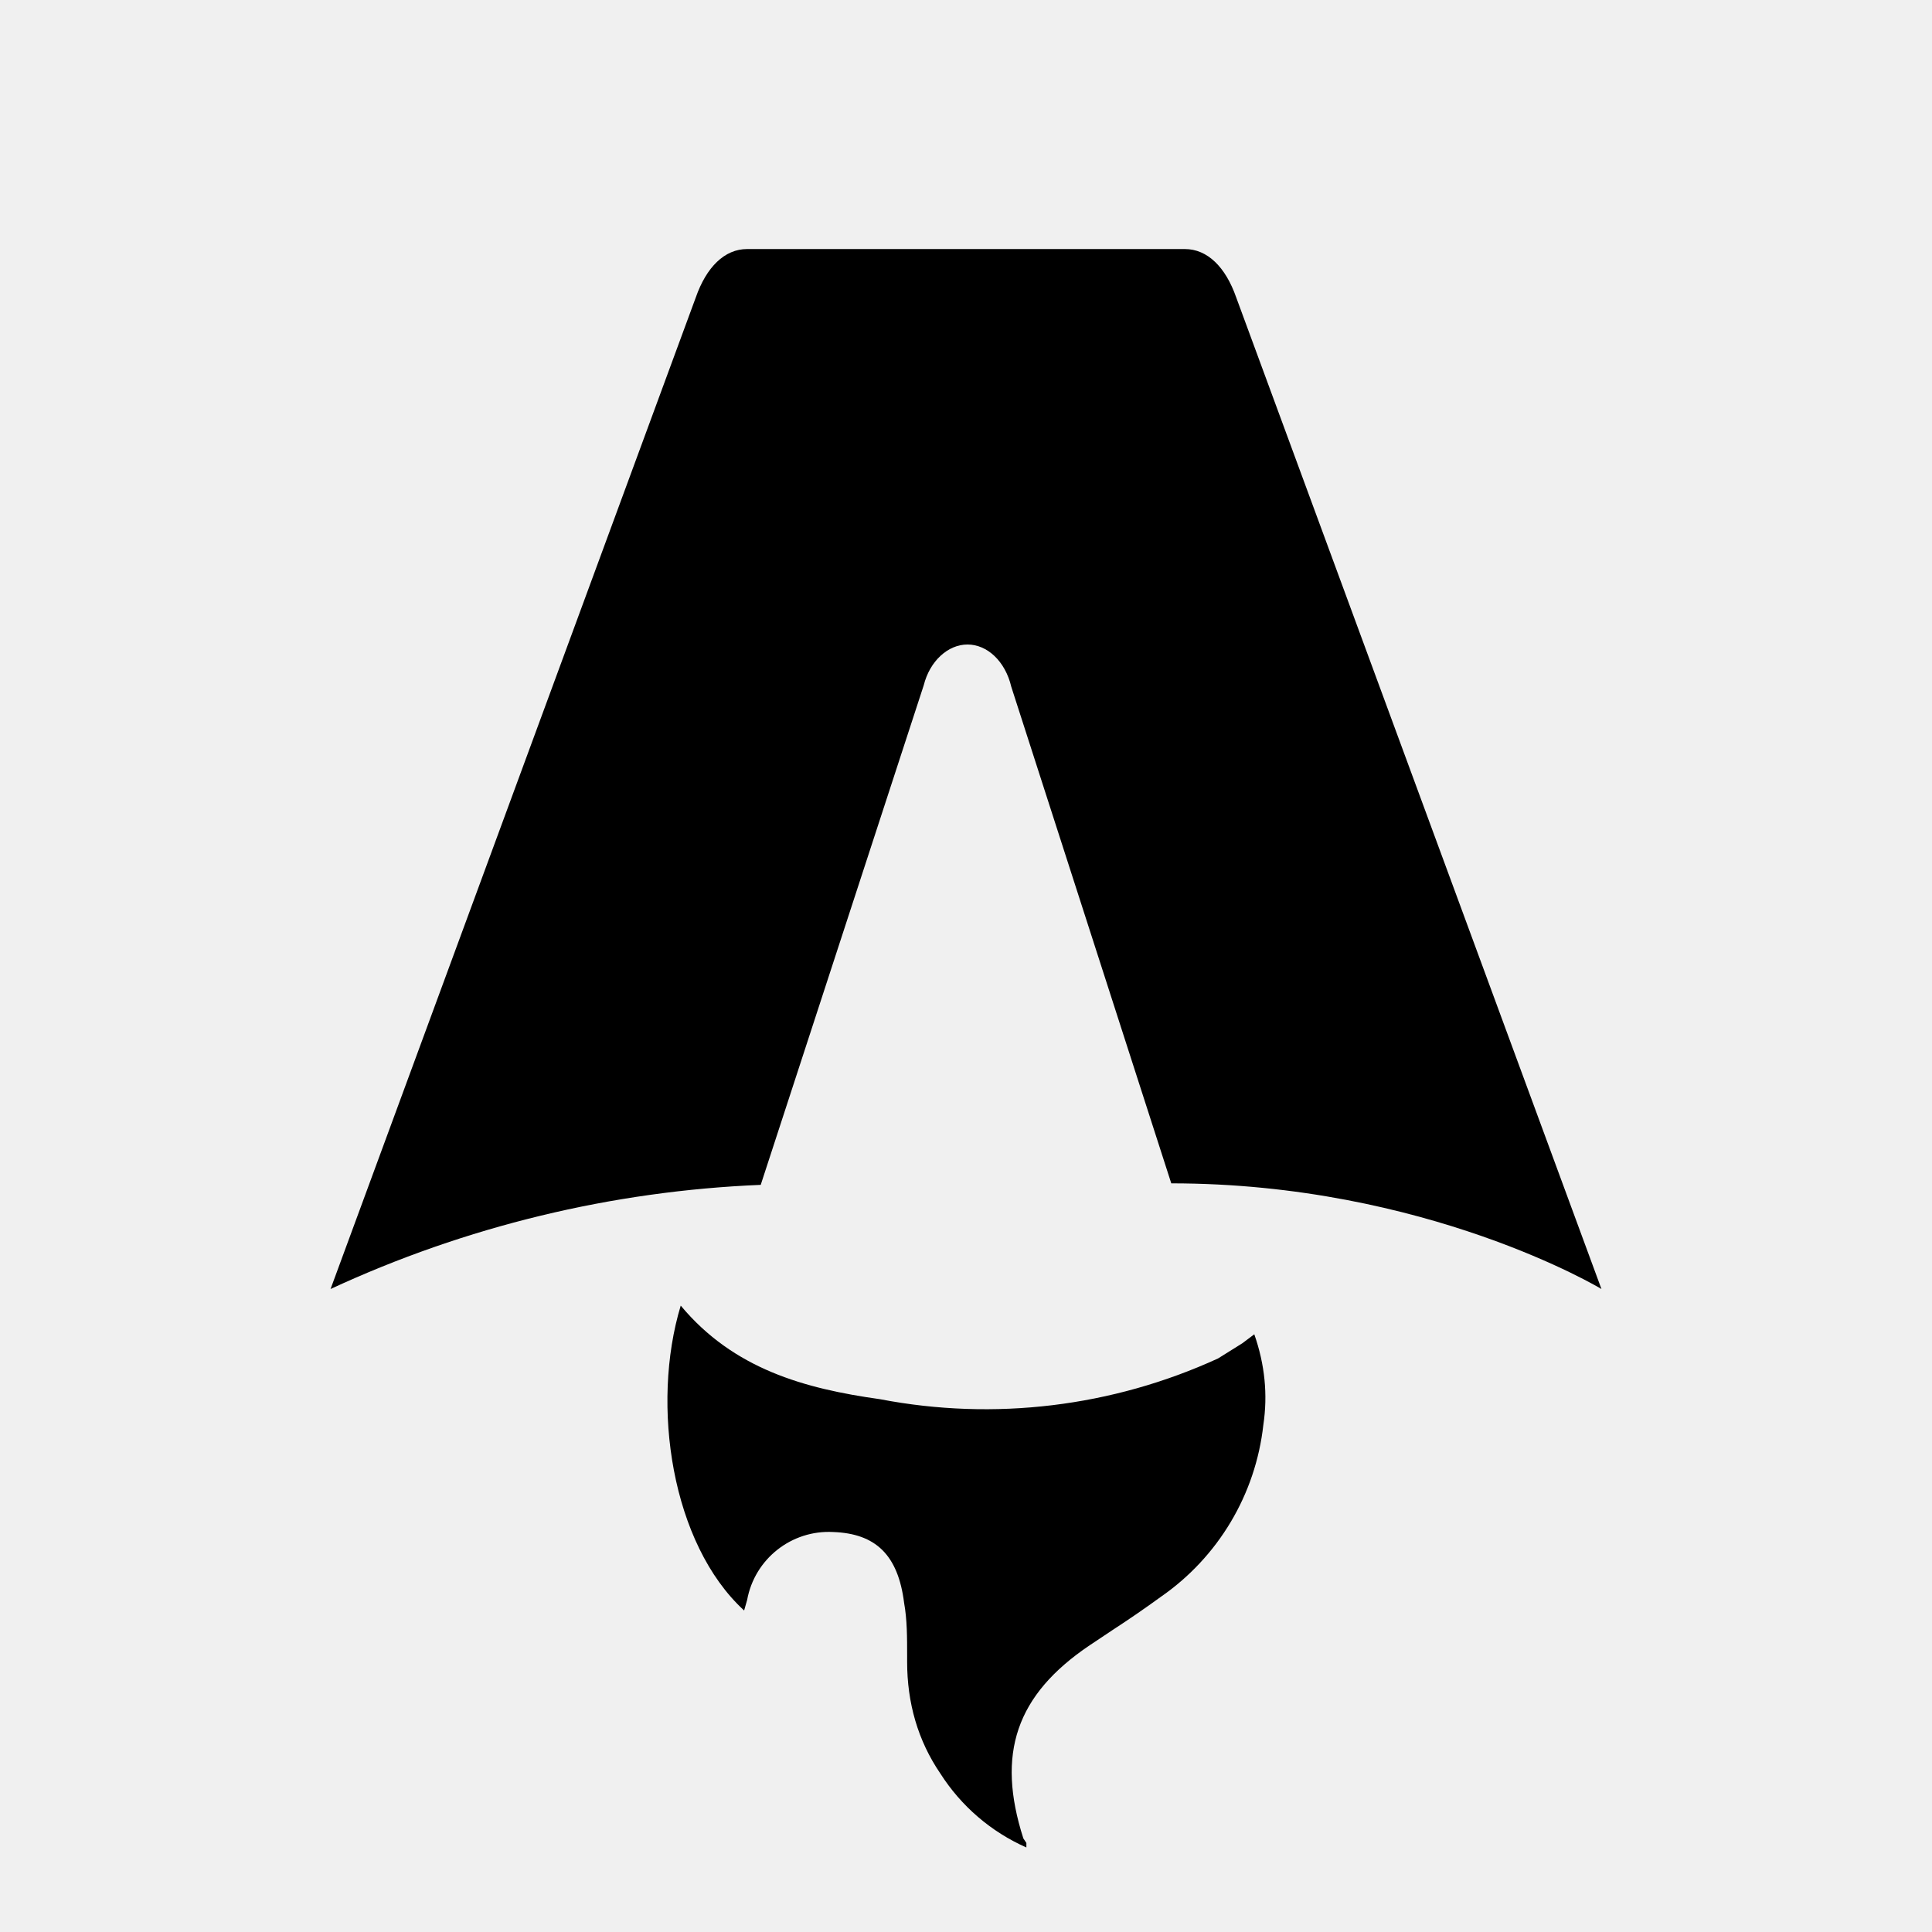
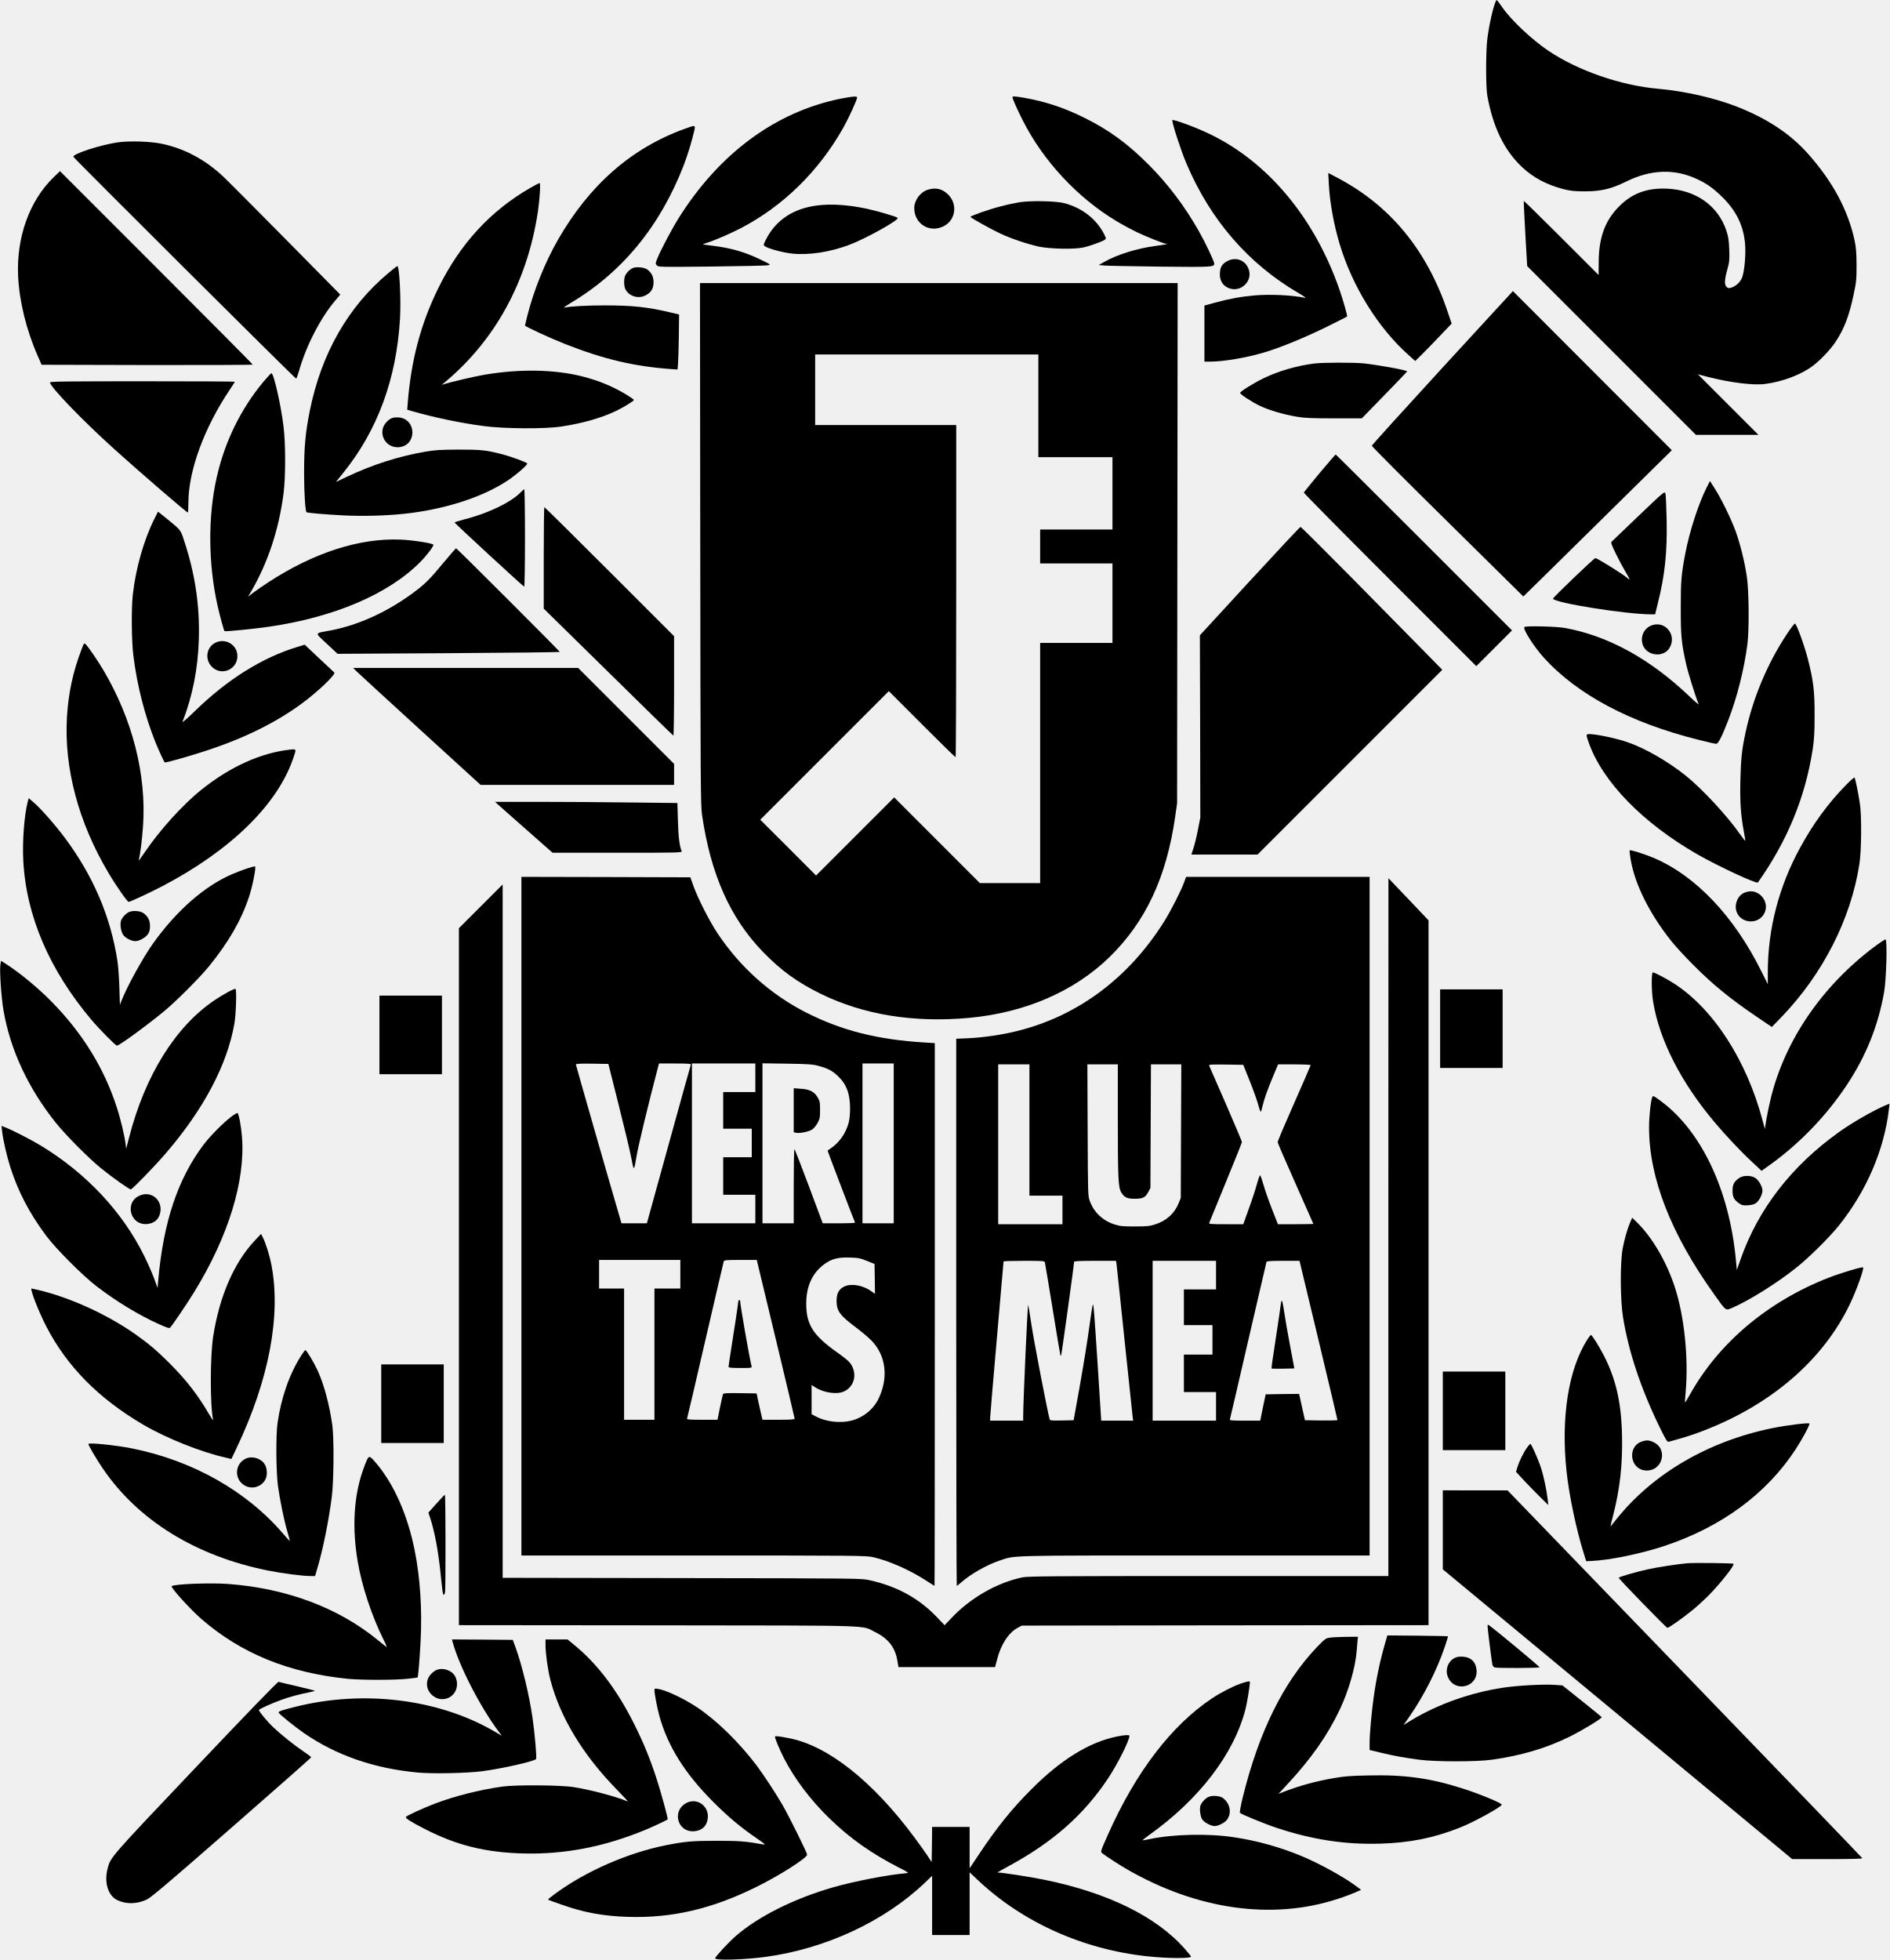
- <svg xmlns="http://www.w3.org/2000/svg" fill="none" viewBox="0 0 128 128">
-   <path d="M50.4 78.5a75.1 75.1 0 0 0-28.5 6.9l24.2-65.7c.7-2 1.9-3.2 3.4-3.2h29c1.5 0 2.7 1.2 3.4 3.2l24.2 65.7s-11.6-7-28.5-7L67 45.5c-.4-1.7-1.6-2.8-2.9-2.8-1.3 0-2.5 1.1-2.9 2.7L50.4 78.5Zm-1.1 28.2Zm-4.2-20.2c-2 6.6-.6 15.8 4.2 20.2a17.5 17.5 0 0 1 .2-.7 5.5 5.5 0 0 1 5.7-4.5c2.8.1 4.3 1.5 4.7 4.7.2 1.1.2 2.3.2 3.5v.4c0 2.7.7 5.2 2.2 7.4a13 13 0 0 0 5.7 4.9v-.3l-.2-.3c-1.8-5.6-.5-9.5 4.4-12.8l1.5-1a73 73 0 0 0 3.2-2.2 16 16 0 0 0 6.8-11.4c.3-2 .1-4-.6-6l-.8.6-1.6 1a37 37 0 0 1-22.4 2.7c-5-.7-9.7-2-13.2-6.2Z" />
-   <style>
-         path { fill: #000; }
-         @media (prefers-color-scheme: dark) {
-             path { fill: #FFF; }
-         }
-     </style>
+ <svg xmlns="http://www.w3.org/2000/svg" version="1.0" width="2116pt" height="2195pt" viewBox="0 0 2116 2195" preserveAspectRatio="xMidYMid meet">
+   <g transform="translate(0,2195) scale(0.1,-0.1)" fill="#000000" stroke="none">
+     <path d="M16757 21943 c-29 -51 -79 -270 -99 -433 -17 -142 -17 -533 0 -630 64 -354 189 -612 389 -801 126 -118 272 -196 460 -246 81 -21 122 -25 233 -26 186 -1 305 26 470 108 275 137 542 148 794 31 103 -47 174 -96 267 -184 176 -166 263 -345 276 -567 6 -115 -9 -278 -33 -348 -18 -52 -67 -100 -122 -118 -28 -9 -36 -8 -53 7 -27 24 -25 79 7 194 24 86 26 107 22 225 -4 108 -10 144 -33 214 -94 278 -341 453 -661 468 -212 10 -374 -45 -512 -172 -178 -165 -255 -360 -256 -652 l-1 -143 -417 417 c-230 229 -419 415 -421 413 -2 -3 6 -168 17 -368 l21 -362 945 -945 945 -945 350 0 350 0 -339 339 -339 339 112 -29 c249 -64 508 -96 639 -79 198 25 405 104 538 204 80 60 199 185 252 266 98 148 153 293 203 530 30 141 33 170 33 330 -1 141 -5 195 -22 277 -73 339 -244 659 -522 971 -196 221 -453 392 -792 526 -250 98 -587 175 -878 201 -424 36 -909 204 -1240 428 -187 127 -414 341 -514 485 -59 84 -62 87 -69 75z" />
+     <path d="M9416 20845 c-729 -147 -1361 -613 -1817 -1341 -80 -129 -201 -358 -239 -454 -20 -50 -20 -53 -3 -72 17 -19 32 -19 613 -13 327 4 611 10 630 14 35 8 34 8 -80 63 -176 86 -340 133 -555 158 -49 6 -91 12 -92 14 -2 2 16 8 39 15 82 24 264 103 386 166 474 247 873 638 1148 1126 58 103 154 312 154 337 0 17 -47 14 -184 -13z" />
+     <path d="M11340 20862 c0 -18 55 -143 116 -262 228 -450 607 -859 1040 -1121 65 -40 173 -98 239 -130 119 -56 303 -129 326 -129 39 0 -12 -10 -117 -24 -207 -27 -435 -98 -578 -180 l-60 -34 65 -6 c35 -3 317 -8 625 -12 582 -6 604 -5 604 34 0 24 -98 232 -170 359 -161 284 -345 528 -565 749 -233 234 -445 389 -716 523 -228 114 -440 184 -679 226 -96 17 -130 19 -130 7z" />
+     <path d="M13130 20604 c0 -44 99 -346 160 -489 269 -631 692 -1119 1255 -1448 55 -32 89 -56 75 -53 -143 31 -398 43 -575 27 -154 -14 -287 -39 -442 -82 l-113 -31 0 -314 0 -314 60 0 c154 0 414 44 616 105 180 54 452 166 698 287 121 60 222 111 224 113 6 5 -45 185 -84 297 -279 807 -803 1435 -1459 1749 -154 74 -415 170 -415 153z" />
+     <path d="M7665 20506 c-594 -216 -1063 -627 -1415 -1240 -144 -251 -272 -567 -344 -853 -14 -56 -26 -105 -26 -108 0 -12 281 -141 450 -208 434 -171 778 -252 1197 -281 l62 -4 5 62 c3 33 7 172 9 308 l3 246 -110 26 c-245 58 -419 76 -721 76 -198 0 -383 -10 -455 -25 -14 -3 16 18 65 48 581 344 1008 862 1273 1547 42 109 91 269 116 378 17 75 19 75 -109 28z" />
+     <path d="M1320 20356 c-196 -29 -506 -129 -498 -162 4 -15 2483 -2484 2495 -2484 4 0 18 37 31 82 78 280 241 597 406 791 l57 68 -603 611 c-332 336 -647 653 -702 705 -203 193 -437 319 -694 373 -127 27 -362 34 -492 16z" />
+     <path d="M605 19969 c-274 -263 -423 -675 -402 -1115 14 -281 92 -600 220 -891 l43 -98 1182 -3 c650 -1 1182 1 1182 5 0 5 -486 494 -1079 1087 l-1079 1079 -67 -64z" />
+     <path d="M14883 19894 c11 -212 55 -455 123 -682 143 -473 429 -933 768 -1236 l77 -69 75 74 c42 41 133 135 204 210 l129 135 -44 130 c-233 692 -640 1188 -1232 1501 l-106 56 6 -119z" />
+     <path d="M5945 19849 c-450 -258 -790 -627 -1035 -1124 -197 -399 -307 -813 -344 -1297 l-5 -67 53 -15 c238 -69 541 -133 801 -167 228 -31 683 -34 870 -6 240 36 453 97 617 176 87 42 198 111 198 122 0 4 -33 27 -72 52 -158 97 -318 164 -508 212 -308 78 -699 85 -1090 19 -118 -20 -379 -81 -465 -109 -19 -6 -19 -6 -2 8 577 473 944 1139 1062 1930 20 133 31 317 19 317 -6 0 -50 -23 -99 -51z" />
+     <path d="M10391 19825 c-83 -26 -150 -116 -151 -204 -1 -177 170 -284 328 -205 135 67 161 245 53 354 -66 66 -139 83 -230 55z" />
+     <path d="M11418 19685 c-48 -8 -143 -28 -210 -46 -126 -32 -338 -106 -338 -118 0 -10 226 -136 335 -187 122 -57 301 -117 431 -146 121 -26 401 -32 499 -9 73 16 213 67 238 85 18 14 17 16 -6 63 -87 170 -245 294 -447 348 -89 24 -381 30 -502 10z" />
+     <path d="M9152 19649 c-270 -35 -463 -164 -574 -383 -29 -57 -29 -60 -12 -73 38 -28 203 -72 307 -83 189 -19 418 16 634 96 182 67 569 282 547 304 -16 15 -233 79 -353 104 -206 43 -394 55 -549 35z" />
+     <path d="M13750 19028 c-61 -32 -83 -66 -87 -135 -6 -94 45 -162 133 -179 118 -22 225 91 194 206 -30 110 -139 159 -240 108z" />
+     <path d="M4349 18891 c-451 -376 -751 -903 -879 -1541 -50 -249 -64 -406 -64 -700 0 -219 13 -422 27 -436 8 -8 204 -25 414 -36 251 -12 538 -2 763 28 420 55 811 187 1075 362 98 65 228 179 220 192 -9 14 -184 78 -285 104 -174 45 -233 51 -485 51 -201 -1 -261 -5 -369 -23 -305 -53 -590 -144 -882 -282 l-121 -57 85 106 c381 474 592 1046 632 1719 13 217 -6 592 -30 592 -4 0 -49 -35 -101 -79z" />
+     <path d="M7090 18949 c-33 -13 -68 -47 -86 -81 -18 -35 -18 -121 1 -158 41 -78 144 -110 225 -68 63 32 90 77 90 148 0 62 -22 106 -72 143 -31 23 -120 32 -158 16z" />
+     <path d="M7843 15863 c3 -2705 4 -2927 20 -3038 97 -668 315 -1157 686 -1539 201 -206 384 -339 646 -467 479 -234 1040 -325 1660 -268 626 58 1174 295 1569 678 406 396 640 893 738 1572 l22 154 3 2913 3 2912 -2675 0 -2675 0 3 -2917z m3787 1542 l0 -575 415 0 415 0 0 -405 0 -405 -405 0 -405 0 0 -190 0 -190 405 0 405 0 0 -445 0 -445 -405 0 -405 0 0 -1345 0 -1345 -338 0 -337 0 -480 480 -480 480 -437 -437 -438 -438 -312 313 -313 312 720 720 720 720 370 -370 c204 -204 373 -370 378 -370 4 0 7 837 7 1860 l0 1860 -790 0 -790 0 0 395 0 395 1250 0 1250 0 0 -575z" />
+     <path d="M16155 17831 c-434 -473 -790 -866 -790 -873 0 -8 382 -391 849 -851 l848 -837 407 400 c223 219 597 588 831 819 l425 419 -890 891 -890 891 -790 -859z" />
+     <path d="M14720 17879 c-196 -25 -403 -85 -565 -164 -114 -55 -265 -149 -265 -165 0 -17 128 -100 221 -145 109 -51 262 -96 415 -122 89 -15 165 -18 418 -18 l309 0 253 260 c140 143 254 263 254 266 0 13 -310 70 -482 89 -112 12 -463 11 -558 -1z" />
+     <path d="M2949 17673 c-255 -307 -434 -675 -523 -1075 -98 -437 -94 -960 10 -1428 25 -112 71 -281 79 -288 6 -7 349 27 495 49 736 107 1341 366 1698 726 76 78 156 183 145 194 -18 17 -237 51 -368 56 -457 19 -969 -146 -1475 -475 -63 -41 -141 -95 -173 -119 l-59 -46 32 54 c191 328 313 696 366 1104 23 180 24 550 0 745 -29 244 -110 600 -136 600 -6 0 -46 -44 -91 -97z" />
+     <path d="M560 17667 c0 -48 366 -428 725 -751 291 -263 806 -706 819 -706 3 0 6 49 6 109 0 357 176 838 461 1263 33 48 59 90 59 93 0 3 -466 5 -1035 5 -838 0 -1035 -2 -1035 -13z" />
+     <path d="M4396 17270 c-43 -13 -95 -69 -107 -114 -32 -117 60 -225 181 -214 200 19 198 312 -1 333 -24 2 -57 0 -73 -5z" />
+     <path d="M14780 16652 c-95 -115 -175 -213 -177 -218 -2 -5 432 -444 965 -977 l967 -967 200 200 200 200 -985 985 c-542 542 -987 985 -990 985 -3 0 -84 -94 -180 -208z" />
+     <path d="M19112 16484 c-90 -180 -189 -486 -236 -732 -45 -237 -51 -304 -51 -612 0 -315 7 -388 61 -630 21 -95 106 -367 139 -445 5 -11 -38 25 -96 80 -442 423 -913 683 -1399 772 -98 18 -441 26 -456 11 -21 -21 105 -219 219 -345 374 -412 964 -726 1727 -917 100 -26 190 -46 201 -46 24 0 62 74 135 262 99 253 181 580 216 858 20 164 17 585 -6 745 -22 161 -75 375 -128 520 -49 135 -160 361 -232 474 l-54 84 -40 -79z" />
+     <path d="M5834 16439 c-106 -112 -367 -239 -632 -305 -61 -16 -111 -32 -110 -36 5 -13 770 -718 779 -718 5 0 9 245 9 545 0 300 -4 545 -8 545 -5 0 -21 -14 -38 -31z" />
+     <path d="M18355 16175 c-160 -153 -296 -283 -303 -290 -12 -10 -4 -34 46 -136 33 -68 83 -161 110 -206 49 -82 54 -97 23 -69 -51 45 -342 226 -363 226 -14 0 -476 -443 -474 -454 10 -47 819 -176 1102 -176 l42 0 30 123 c79 314 106 569 99 932 -3 149 -9 283 -14 298 -8 28 -12 25 -298 -248z" />
+     <path d="M6090 15702 l0 -568 722 -709 c396 -391 725 -711 730 -713 4 -2 8 248 8 555 l0 558 -723 723 c-397 397 -725 722 -730 722 -4 0 -7 -256 -7 -568z" />
+     <path d="M1729 16139 c-117 -234 -207 -547 -241 -844 -18 -161 -15 -520 6 -690 42 -333 126 -663 246 -965 34 -84 94 -216 105 -228 7 -8 294 74 485 138 417 138 765 311 1050 521 182 134 386 329 364 348 -5 4 -82 76 -170 159 l-161 152 -79 -24 c-393 -118 -786 -363 -1153 -721 -79 -77 -141 -131 -137 -120 113 292 173 594 183 925 11 373 -40 723 -160 1090 -45 139 -37 129 -195 258 l-102 82 -41 -81z" />
+     <path d="M13997 15442 l-558 -607 3 -1020 2 -1020 -27 -139 c-15 -77 -38 -171 -51 -208 l-22 -68 370 0 371 0 1035 1035 1034 1034 -209 213 c-116 117 -471 477 -789 801 -319 323 -584 587 -590 586 -6 0 -262 -274 -569 -607z" />
+     <path d="M4967 15648 c-148 -179 -202 -234 -322 -324 -294 -221 -623 -373 -941 -434 -189 -36 -183 -18 -44 -149 l121 -113 1244 7 c685 4 1245 11 1245 14 0 8 -1153 1161 -1162 1161 -3 0 -67 -73 -141 -162z" />
+     <path d="M20013 14848 c-219 -331 -379 -714 -462 -1100 -42 -194 -52 -293 -58 -529 -6 -252 4 -395 38 -578 11 -57 18 -105 16 -107 -2 -2 -27 30 -56 71 -145 208 -427 512 -611 659 -201 161 -454 306 -651 374 -105 37 -289 78 -386 88 -86 8 -85 10 -47 -98 157 -436 603 -894 1214 -1245 228 -131 665 -335 679 -316 332 471 530 953 614 1493 16 108 21 182 21 375 1 276 -13 388 -74 630 -39 153 -127 396 -146 402 -5 2 -47 -52 -91 -119z" />
+     <path d="M18509 14950 c-99 -29 -147 -142 -103 -237 54 -112 228 -125 292 -21 85 138 -37 304 -189 258z" />
+     <path d="M2408 14750 c-94 -50 -115 -179 -41 -261 110 -122 307 -33 291 131 -12 119 -142 187 -250 130z" />
+     <path d="M912 14674 c-96 -253 -145 -481 -162 -753 -34 -572 129 -1183 467 -1750 84 -142 209 -321 224 -321 17 0 231 100 374 174 758 396 1282 904 1464 1419 43 123 44 120 -31 112 -326 -36 -672 -192 -992 -449 -211 -169 -467 -452 -638 -705 -39 -58 -68 -97 -65 -86 16 51 38 226 49 382 40 578 -119 1200 -446 1751 -64 108 -162 251 -196 286 -17 18 -19 16 -48 -60z" />
+     <path d="M4005 14421 c28 -27 349 -322 714 -655 l664 -606 1083 0 1084 0 0 118 0 117 -538 538 -537 537 -1260 0 -1260 0 50 -49z" />
+     <path d="M20679 13162 c-203 -207 -370 -435 -518 -707 -238 -436 -361 -911 -361 -1394 l0 -133 -69 138 c-307 622 -740 1078 -1211 1277 -102 43 -258 92 -267 84 -3 -3 2 -50 11 -103 46 -276 214 -612 456 -914 46 -58 156 -177 245 -266 225 -226 412 -378 720 -587 l160 -108 105 108 c466 483 781 1101 876 1718 23 148 26 531 6 670 -17 117 -52 288 -61 297 -4 4 -45 -32 -92 -80z" />
+     <path d="M311 12973 c-40 -157 -62 -446 -50 -665 33 -615 291 -1217 758 -1773 92 -109 275 -295 291 -295 26 0 346 234 535 391 136 114 393 371 497 499 219 270 360 514 447 776 38 114 81 327 68 340 -7 8 -148 -39 -251 -83 -312 -133 -628 -409 -892 -779 -112 -157 -290 -480 -352 -638 l-19 -49 -6 194 c-3 107 -13 241 -22 299 -77 500 -275 959 -594 1384 -112 149 -273 331 -349 394 l-51 43 -10 -38z" />
+     <path d="M5570 12947 c14 -13 159 -142 322 -285 l297 -262 727 0 c688 0 726 1 719 18 -24 54 -37 157 -42 338 l-6 201 -525 6 c-289 4 -748 7 -1021 7 l-496 0 25 -23z" />
+     <path d="M5840 8330 l0 -3800 1928 0 c1856 0 1930 -1 2012 -19 180 -41 417 -146 599 -266 47 -30 86 -55 88 -55 2 0 3 1368 3 3039 l0 3039 -112 7 c-529 32 -930 133 -1330 336 -398 202 -740 509 -993 889 -90 136 -222 396 -269 530 l-34 95 -946 3 -946 2 0 -3800z m1092 1235 c65 -258 127 -519 138 -579 29 -158 31 -158 60 19 16 101 131 578 241 998 l10 37 180 0 c141 0 180 -3 177 -12 -3 -7 -115 -410 -249 -895 l-244 -883 -142 0 -142 0 -20 68 c-112 381 -491 1703 -491 1711 0 8 52 11 182 9 l182 -3 118 -470z m1528 315 l0 -160 -180 0 -180 0 0 -205 0 -205 160 0 160 0 0 -160 0 -160 -160 0 -160 0 0 -210 0 -210 180 0 180 0 0 -160 0 -160 -355 0 -355 0 0 895 0 895 355 0 355 0 0 -160z m712 132 c101 -27 151 -54 213 -113 96 -90 136 -198 136 -364 0 -61 -6 -123 -16 -159 -31 -117 -104 -221 -197 -284 -21 -13 -38 -27 -38 -30 0 -6 300 -794 307 -804 2 -5 -78 -8 -179 -8 l-183 0 -155 415 c-85 228 -158 415 -162 415 -5 0 -8 -187 -8 -415 l0 -415 -175 0 -175 0 0 896 0 896 278 -4 c242 -4 287 -7 354 -26z m838 -867 l0 -895 -175 0 -175 0 0 895 0 895 175 0 175 0 0 -895z m-300 -1316 l85 -34 3 -168 2 -167 -41 29 c-97 71 -236 92 -313 48 -53 -30 -76 -76 -76 -155 0 -113 36 -163 217 -298 62 -47 141 -113 174 -147 161 -165 192 -411 82 -645 -58 -124 -176 -220 -313 -253 -124 -30 -284 -10 -392 48 l-48 26 0 164 0 163 38 -25 c97 -64 252 -86 331 -45 107 54 142 184 77 294 -20 35 -57 67 -159 140 -270 191 -347 312 -347 546 0 193 66 341 199 440 82 61 154 81 286 77 98 -3 120 -7 195 -38z m-2090 -149 l0 -160 -145 0 -145 0 0 -735 0 -735 -170 0 -170 0 0 735 0 735 -140 0 -140 0 0 160 0 160 455 0 455 0 0 -160z m1068 -722 c117 -486 212 -889 212 -895 0 -10 -43 -13 -180 -13 l-180 0 -7 28 c-3 15 -18 81 -33 147 l-26 120 -186 3 c-143 2 -187 0 -190 -10 -3 -7 -18 -75 -34 -150 l-28 -138 -173 0 c-134 0 -171 3 -168 13 3 6 95 401 205 877 110 476 203 873 206 883 5 15 23 17 188 17 l182 0 212 -882z" />
+     <path d="M8890 9517 l0 -247 27 -6 c36 -9 137 11 177 35 18 11 46 44 62 73 26 48 29 62 29 148 0 85 -3 100 -27 140 -37 64 -89 91 -189 97 l-79 6 0 -246z" />
+     <path d="M8270 7381 c0 -17 -49 -343 -80 -534 -16 -103 -30 -194 -30 -202 0 -12 22 -15 131 -15 131 0 131 0 126 23 -27 111 -127 685 -127 727 0 6 -4 10 -10 10 -5 0 -10 -4 -10 -9z" />
+     <path d="M13262 12068 c-32 -90 -147 -316 -222 -436 -394 -630 -964 -1057 -1638 -1226 -179 -45 -377 -74 -554 -83 l-138 -6 0 -3064 c0 -1684 3 -3063 6 -3063 4 0 23 15 43 33 105 95 293 203 439 251 176 59 60 56 2188 56 l1954 0 0 3800 0 3800 -1028 0 -1027 0 -23 -62z m-1732 -2773 l0 -735 185 0 185 0 0 -160 0 -160 -360 0 -360 0 0 895 0 895 175 0 175 0 0 -735z m990 103 c0 -642 5 -746 38 -801 33 -56 65 -72 151 -72 91 0 120 14 153 78 l23 42 3 693 3 692 170 0 170 0 -3 -747 -3 -748 -23 -58 c-48 -118 -139 -200 -267 -240 -60 -19 -93 -22 -225 -22 -132 0 -165 3 -225 22 -131 41 -231 134 -277 258 -23 60 -23 61 -26 798 l-3 737 171 0 170 0 0 -632z m1477 447 c40 -99 82 -217 94 -262 12 -46 25 -83 29 -83 4 0 12 25 19 56 19 83 54 182 118 336 l58 138 183 0 c100 0 182 -4 182 -8 0 -4 -83 -196 -185 -426 -102 -231 -185 -426 -185 -436 0 -9 90 -218 200 -464 110 -247 200 -450 200 -452 0 -2 -89 -4 -198 -4 l-199 0 -66 168 c-36 92 -79 214 -95 272 -16 57 -33 105 -38 107 -5 2 -21 -43 -37 -100 -15 -56 -55 -180 -90 -274 l-62 -173 -194 0 c-163 0 -192 2 -188 14 3 8 87 212 186 454 100 242 181 446 181 453 0 7 -81 198 -179 424 -99 225 -183 418 -187 428 -6 16 6 17 187 15 l194 -3 72 -180z m-2294 -2032 c3 -10 42 -247 88 -528 45 -280 84 -512 86 -514 1 -2 5 -2 8 1 5 5 145 1015 145 1046 0 9 54 12 235 12 l234 0 6 -32 c3 -18 43 -402 90 -853 47 -451 88 -839 91 -862 l6 -43 -179 0 -179 0 -37 583 c-44 669 -48 717 -56 717 -4 0 -22 -111 -40 -247 -18 -137 -65 -428 -104 -648 l-72 -400 -132 -3 c-119 -2 -132 -1 -137 15 -21 71 -174 862 -202 1048 -19 126 -36 231 -38 233 -7 6 -56 -1092 -56 -1245 l0 -53 -185 0 -185 0 0 33 c0 17 34 417 75 887 41 470 75 858 75 863 0 4 103 7 229 7 210 0 230 -1 234 -17z m1917 -143 l0 -160 -180 0 -180 0 0 -200 0 -200 160 0 160 0 0 -165 0 -165 -160 0 -160 0 0 -210 0 -210 180 0 180 0 0 -160 0 -160 -355 0 -355 0 0 895 0 895 355 0 355 0 0 -160z m1148 -728 c117 -488 212 -890 212 -895 0 -4 -82 -6 -182 -5 l-182 3 -28 125 c-15 69 -30 135 -33 148 l-5 22 -187 -2 -187 -3 -31 -147 -30 -148 -172 0 c-134 0 -171 3 -168 13 2 6 95 404 205 882 111 479 203 876 205 883 3 9 50 12 187 12 l183 0 213 -888z" />
+     <path d="M14350 7377 c0 -12 -45 -317 -75 -510 -21 -131 -36 -240 -33 -243 3 -2 61 -3 130 -2 l125 3 -47 250 c-26 138 -56 307 -66 378 -10 70 -22 127 -26 127 -4 0 -8 -1 -8 -3z" />
+     <path d="M15550 8208 l0 -3908 -2014 0 c-1755 0 -2024 -2 -2086 -15 -285 -60 -583 -231 -795 -457 l-75 -79 -87 91 c-200 210 -446 345 -752 413 -96 21 -101 21 -2103 24 l-2008 3 0 3883 0 3882 -245 -245 -245 -245 0 -3902 0 -3903 2233 -2 c2504 -3 2265 4 2433 -78 143 -70 221 -171 245 -319 l12 -71 541 0 541 0 23 87 c43 168 130 301 232 354 l45 24 2278 3 2277 2 0 3946 0 3947 -147 155 c-82 85 -183 191 -225 236 l-77 81 -1 -3907z" />
+     <path d="M19559 11960 c-46 -13 -78 -41 -99 -84 -54 -113 12 -234 135 -244 156 -13 243 163 138 279 -47 51 -109 69 -174 49z" />
+     <path d="M1445 11736 c-37 -16 -83 -68 -91 -102 -11 -44 2 -120 26 -154 26 -36 90 -69 135 -70 45 0 116 40 142 79 17 25 23 48 23 91 0 62 -22 106 -72 143 -34 26 -121 33 -163 13z" />
+     <path d="M20988 11343 c-577 -434 -991 -1037 -1151 -1678 -19 -77 -43 -189 -53 -249 l-17 -109 -24 89 c-178 675 -550 1253 -991 1538 -82 54 -220 126 -239 126 -18 0 -17 -209 2 -325 69 -430 315 -912 694 -1359 125 -148 292 -325 410 -434 l111 -104 98 70 c329 236 632 551 858 893 214 323 349 659 416 1034 26 146 38 595 16 595 -7 0 -66 -39 -130 -87z" />
+     <path d="M4 11142 c-10 -65 11 -373 36 -512 76 -439 277 -869 586 -1255 110 -137 365 -394 505 -508 124 -101 316 -237 334 -237 16 0 266 258 392 404 424 493 687 990 768 1451 18 100 27 376 13 390 -9 9 -137 -60 -236 -127 -436 -294 -777 -841 -955 -1533 l-34 -129 -6 50 c-10 88 -57 285 -99 413 -142 439 -383 830 -729 1182 -154 157 -358 325 -511 423 l-57 36 -7 -48z" />
+     <path d="M16130 10430 l0 -440 350 0 350 0 0 440 0 440 -350 0 -350 0 0 -440z" />
+     <path d="M4250 10360 l0 -440 350 0 350 0 0 440 0 440 -350 0 -350 0 0 -440z" />
+     <path d="M18506 9664 c-18 -48 -36 -216 -36 -344 1 -563 245 -1188 727 -1862 140 -196 128 -187 205 -154 190 82 503 278 718 450 147 118 363 332 472 466 311 386 513 855 564 1308 l7 62 -39 -16 c-138 -58 -374 -193 -524 -300 -533 -380 -908 -864 -1105 -1427 l-42 -119 -12 127 c-74 761 -378 1411 -818 1748 -99 75 -109 81 -117 61z" />
+     <path d="M2588 9442 c-88 -66 -232 -212 -307 -310 -289 -383 -451 -867 -509 -1522 l-7 -84 -38 104 c-21 58 -71 173 -112 255 -243 494 -652 930 -1164 1239 -102 62 -303 165 -383 197 l-51 20 7 -63 c10 -93 53 -278 92 -401 90 -279 214 -514 401 -766 109 -146 406 -444 563 -565 219 -168 474 -324 700 -425 92 -42 116 -49 126 -39 28 31 191 271 271 402 382 621 573 1245 533 1738 -10 121 -35 254 -50 263 -4 3 -37 -16 -72 -43z" />
+     <path d="M19480 8758 c-58 -40 -75 -72 -75 -143 0 -71 17 -103 76 -143 29 -20 44 -23 96 -20 42 3 72 11 90 24 35 25 73 98 73 139 0 45 -40 116 -79 142 -47 32 -135 32 -181 1z" />
+     <path d="M1575 8565 c-185 -67 -124 -339 72 -323 89 8 143 62 151 151 10 127 -105 216 -223 172z" />
+     <path d="M18261 8267 c-34 -78 -68 -198 -87 -302 -29 -158 -27 -570 4 -765 63 -388 199 -799 413 -1238 64 -131 83 -162 97 -159 184 51 267 77 371 117 772 292 1359 796 1660 1425 73 152 162 398 148 411 -10 10 -247 -61 -391 -117 -680 -267 -1229 -731 -1551 -1311 -27 -48 -50 -86 -52 -84 -2 2 1 54 7 117 33 380 -15 847 -121 1173 -94 288 -255 562 -428 730 l-50 49 -20 -46z" />
+     <path d="M2851 8054 c-231 -247 -393 -622 -463 -1069 -35 -225 -36 -778 -1 -935 3 -14 -18 16 -47 65 -125 214 -252 378 -439 566 -145 144 -230 217 -381 324 -317 224 -740 417 -1098 500 -35 8 -65 15 -68 15 -22 0 76 -254 165 -426 233 -449 585 -805 1085 -1099 258 -151 645 -306 920 -368 l68 -16 58 123 c363 763 499 1483 390 2050 -21 108 -64 246 -97 310 l-19 38 -73 -78z" />
+     <path d="M17780 6951 c-213 -334 -299 -875 -234 -1481 28 -263 109 -650 192 -914 l28 -90 59 3 c195 7 554 81 811 166 642 212 1151 586 1476 1085 77 118 163 279 154 288 -12 11 -254 -19 -417 -52 -714 -146 -1333 -507 -1741 -1015 -34 -42 -64 -79 -68 -84 -4 -4 8 50 27 120 77 300 108 574 100 901 -8 369 -70 636 -207 898 -51 100 -130 224 -141 224 -4 0 -21 -22 -39 -49z" />
+     <path d="M3372 6767 c-133 -211 -223 -470 -264 -757 -19 -139 -16 -541 5 -700 23 -164 70 -395 107 -517 16 -54 27 -99 26 -100 -1 -2 -35 34 -74 80 -411 479 -1010 818 -1692 956 -180 36 -490 68 -490 50 0 -16 89 -169 161 -274 395 -582 1045 -983 1854 -1144 159 -32 385 -61 472 -61 l52 0 20 68 c66 219 132 544 167 817 23 176 26 658 6 805 -33 234 -94 459 -167 617 -41 88 -122 223 -135 223 -4 0 -26 -28 -48 -63z" />
+     <path d="M4270 6230 l0 -440 350 0 350 0 0 440 0 440 -350 0 -350 0 0 -440z" />
+     <path d="M16160 6150 l0 -440 350 0 350 0 0 440 0 440 -350 0 -350 0 0 -440z" />
+     <path d="M18385 5805 c-159 -56 -130 -303 38 -322 194 -22 270 238 93 318 -49 22 -77 23 -131 4z" />
+     <path d="M17103 5738 c-41 -58 -87 -152 -107 -217 l-16 -54 79 -86 c44 -47 125 -131 181 -186 l101 -100 -6 60 c-13 109 -45 264 -76 358 -31 95 -107 267 -119 267 -4 0 -20 -19 -37 -42z" />
+     <path d="M4111 5603 c-10 -21 -33 -79 -50 -130 -99 -289 -118 -637 -55 -1008 46 -276 159 -615 289 -876 26 -50 40 -87 33 -83 -7 5 -51 39 -98 78 -441 361 -1017 577 -1670 627 -204 15 -613 0 -637 -25 -14 -14 210 -261 335 -369 443 -384 975 -601 1637 -668 154 -15 539 -15 675 1 58 6 106 13 107 14 7 7 24 212 34 412 18 352 -5 705 -66 1009 -79 395 -227 732 -425 971 -75 90 -85 94 -109 47z" />
+     <path d="M2755 5616 c-112 -50 -135 -198 -45 -280 82 -74 209 -52 262 44 26 48 21 134 -12 179 -42 61 -138 87 -205 57z" />
+     <path d="M16160 4818 l0 -443 1957 -1622 1956 -1623 394 0 c255 0 393 3 391 10 -1 5 -896 934 -1988 2064 l-1985 2055 -362 0 -363 1 0 -442z" />
+     <path d="M4887 5110 l-89 -100 21 -62 c50 -155 89 -363 116 -623 22 -214 25 -235 34 -235 5 0 11 10 15 23 9 32 7 1097 -1 1097 -5 -1 -48 -46 -96 -100z" />
+     <path d="M18895 4443 c-104 -9 -341 -46 -440 -68 -140 -31 -325 -85 -325 -95 0 -12 533 -560 545 -560 18 0 182 116 292 207 54 45 137 122 184 170 135 141 279 326 265 340 -8 8 -448 13 -521 6z" />
+     <path d="M16665 3698 c12 -115 45 -370 51 -393 3 -13 15 -26 27 -29 33 -9 495 -7 501 2 3 6 -493 419 -566 470 -19 13 -19 12 -13 -50z" />
+     <path d="M15520 3570 c-59 -200 -103 -405 -134 -625 -23 -160 -46 -416 -46 -511 l0 -82 128 -31 c155 -37 257 -55 427 -78 184 -24 641 -24 815 0 328 46 611 130 868 257 145 72 363 204 361 219 0 3 -99 85 -220 181 l-219 175 -88 6 c-122 9 -420 -7 -581 -32 -358 -54 -727 -185 -1019 -361 l-92 -56 54 76 c173 248 320 537 411 808 20 58 34 108 33 109 -2 2 -155 5 -341 7 l-338 3 -19 -65z" />
+     <path d="M14896 3610 c-47 -6 -55 -12 -146 -106 -376 -394 -650 -949 -831 -1683 -23 -93 -36 -168 -31 -173 18 -18 270 -121 414 -169 393 -131 765 -188 1157 -176 334 10 596 63 891 179 156 61 470 234 470 258 0 17 -241 117 -430 178 -362 117 -651 158 -1054 149 -209 -4 -276 -9 -397 -30 -209 -37 -373 -82 -552 -150 l-68 -27 100 108 c265 285 450 548 587 837 99 208 175 473 189 655 3 41 8 94 10 118 l5 42 -133 -1 c-72 -1 -154 -5 -181 -9z" />
+     <path d="M5072 3553 c72 -264 312 -729 517 -1000 l32 -42 -98 57 c-620 356 -1455 458 -2213 268 -148 -37 -190 -51 -190 -64 0 -13 179 -158 283 -230 364 -251 789 -398 1280 -443 162 -15 547 -7 717 15 221 29 576 109 604 136 10 10 -15 293 -40 465 -37 256 -117 585 -191 790 l-30 80 -340 3 -341 2 10 -37z" />
+     <path d="M6110 3526 c0 -93 26 -279 54 -387 110 -423 366 -844 746 -1232 75 -76 129 -135 120 -131 -139 57 -418 131 -605 160 -149 24 -653 27 -800 6 -259 -37 -530 -106 -750 -189 -141 -54 -319 -136 -329 -151 -9 -14 54 -54 214 -136 357 -183 679 -262 1105 -273 458 -11 898 74 1352 260 93 38 249 111 261 122 7 6 -78 316 -126 461 -75 229 -146 401 -253 614 -184 367 -401 656 -648 862 l-94 78 -124 0 -123 0 0 -64z" />
+     <path d="M16288 3380 c-70 -38 -103 -128 -73 -205 70 -185 339 -125 323 72 -8 91 -63 145 -155 150 -44 2 -67 -2 -95 -17z" />
+     <path d="M4885 3246 c-17 -7 -44 -29 -62 -49 -60 -68 -53 -168 16 -230 117 -105 292 -18 279 138 -5 65 -37 111 -92 136 -48 22 -99 24 -141 5z" />
+     <path d="M2190 2154 c-965 -1017 -951 -1001 -985 -1131 -40 -154 5 -302 108 -352 99 -48 220 -46 331 6 47 22 249 193 950 806 490 428 891 782 891 787 0 5 -38 34 -85 65 -101 68 -238 177 -337 269 -66 62 -163 178 -163 196 0 10 144 75 255 115 88 32 201 62 318 85 32 7 57 13 55 15 -2 2 -91 25 -198 50 -107 25 -202 47 -210 50 -10 2 -344 -343 -930 -961z" />
+     <path d="M13895 3095 c-91 -32 -226 -102 -322 -166 -455 -304 -855 -829 -1166 -1530 -83 -187 -83 -187 -60 -205 47 -36 194 -131 272 -176 786 -455 1633 -575 2366 -333 72 23 159 56 195 72 l65 29 -64 47 c-138 102 -410 251 -608 333 -236 98 -497 171 -754 209 -288 43 -676 35 -942 -21 -38 -8 -73 -14 -79 -14 -6 0 27 27 73 60 561 399 951 910 1079 1410 17 66 49 259 50 303 0 13 -33 7 -105 -18z" />
+     <path d="M7330 3024 c0 -41 29 -195 54 -286 93 -342 287 -651 610 -973 172 -171 299 -277 488 -407 78 -53 96 -69 72 -65 -196 36 -270 42 -524 42 -278 0 -355 -7 -578 -51 -425 -86 -894 -291 -1237 -544 -41 -30 -75 -58 -75 -61 0 -4 8 -9 18 -12 9 -3 68 -24 130 -46 243 -88 470 -130 748 -138 489 -15 934 88 1429 332 261 128 574 327 575 365 0 20 -203 431 -275 555 -74 128 -211 337 -288 440 -201 265 -447 506 -670 655 -146 97 -346 192 -437 206 -35 6 -40 4 -40 -12z" />
+     <path d="M12516 2504 c-310 -61 -630 -257 -961 -589 -220 -219 -393 -434 -592 -734 l-103 -154 0 232 0 231 -210 0 -210 0 -2 -197 -3 -196 -49 74 c-27 41 -93 133 -146 204 -467 629 -968 1025 -1402 1109 -117 23 -158 27 -158 16 0 -21 52 -145 101 -241 118 -230 301 -472 510 -674 234 -227 469 -392 781 -552 106 -54 111 -58 78 -61 -198 -16 -585 -91 -815 -157 -443 -127 -842 -327 -1097 -549 -82 -72 -228 -230 -228 -247 0 -26 335 -16 573 17 671 93 1326 399 1780 833 l77 74 0 -332 0 -331 210 0 210 0 0 351 0 351 88 -83 c501 -475 1180 -781 1907 -858 221 -24 485 -25 485 -3 0 4 -31 43 -69 86 -318 362 -865 631 -1581 776 -151 31 -468 80 -518 80 -4 0 54 33 128 73 493 267 839 573 1110 980 106 159 240 425 240 477 0 13 -50 11 -134 -6z" />
+     <path d="M13535 1826 c-37 -16 -83 -68 -91 -102 -11 -41 2 -124 23 -152 24 -34 98 -72 138 -72 40 0 114 38 138 71 55 76 35 182 -46 243 -33 25 -121 32 -162 12z" />
+     <path d="M7695 1762 c-175 -84 -111 -336 82 -320 89 8 143 62 151 151 11 131 -117 224 -233 169z" />
+   </g>
</svg>
